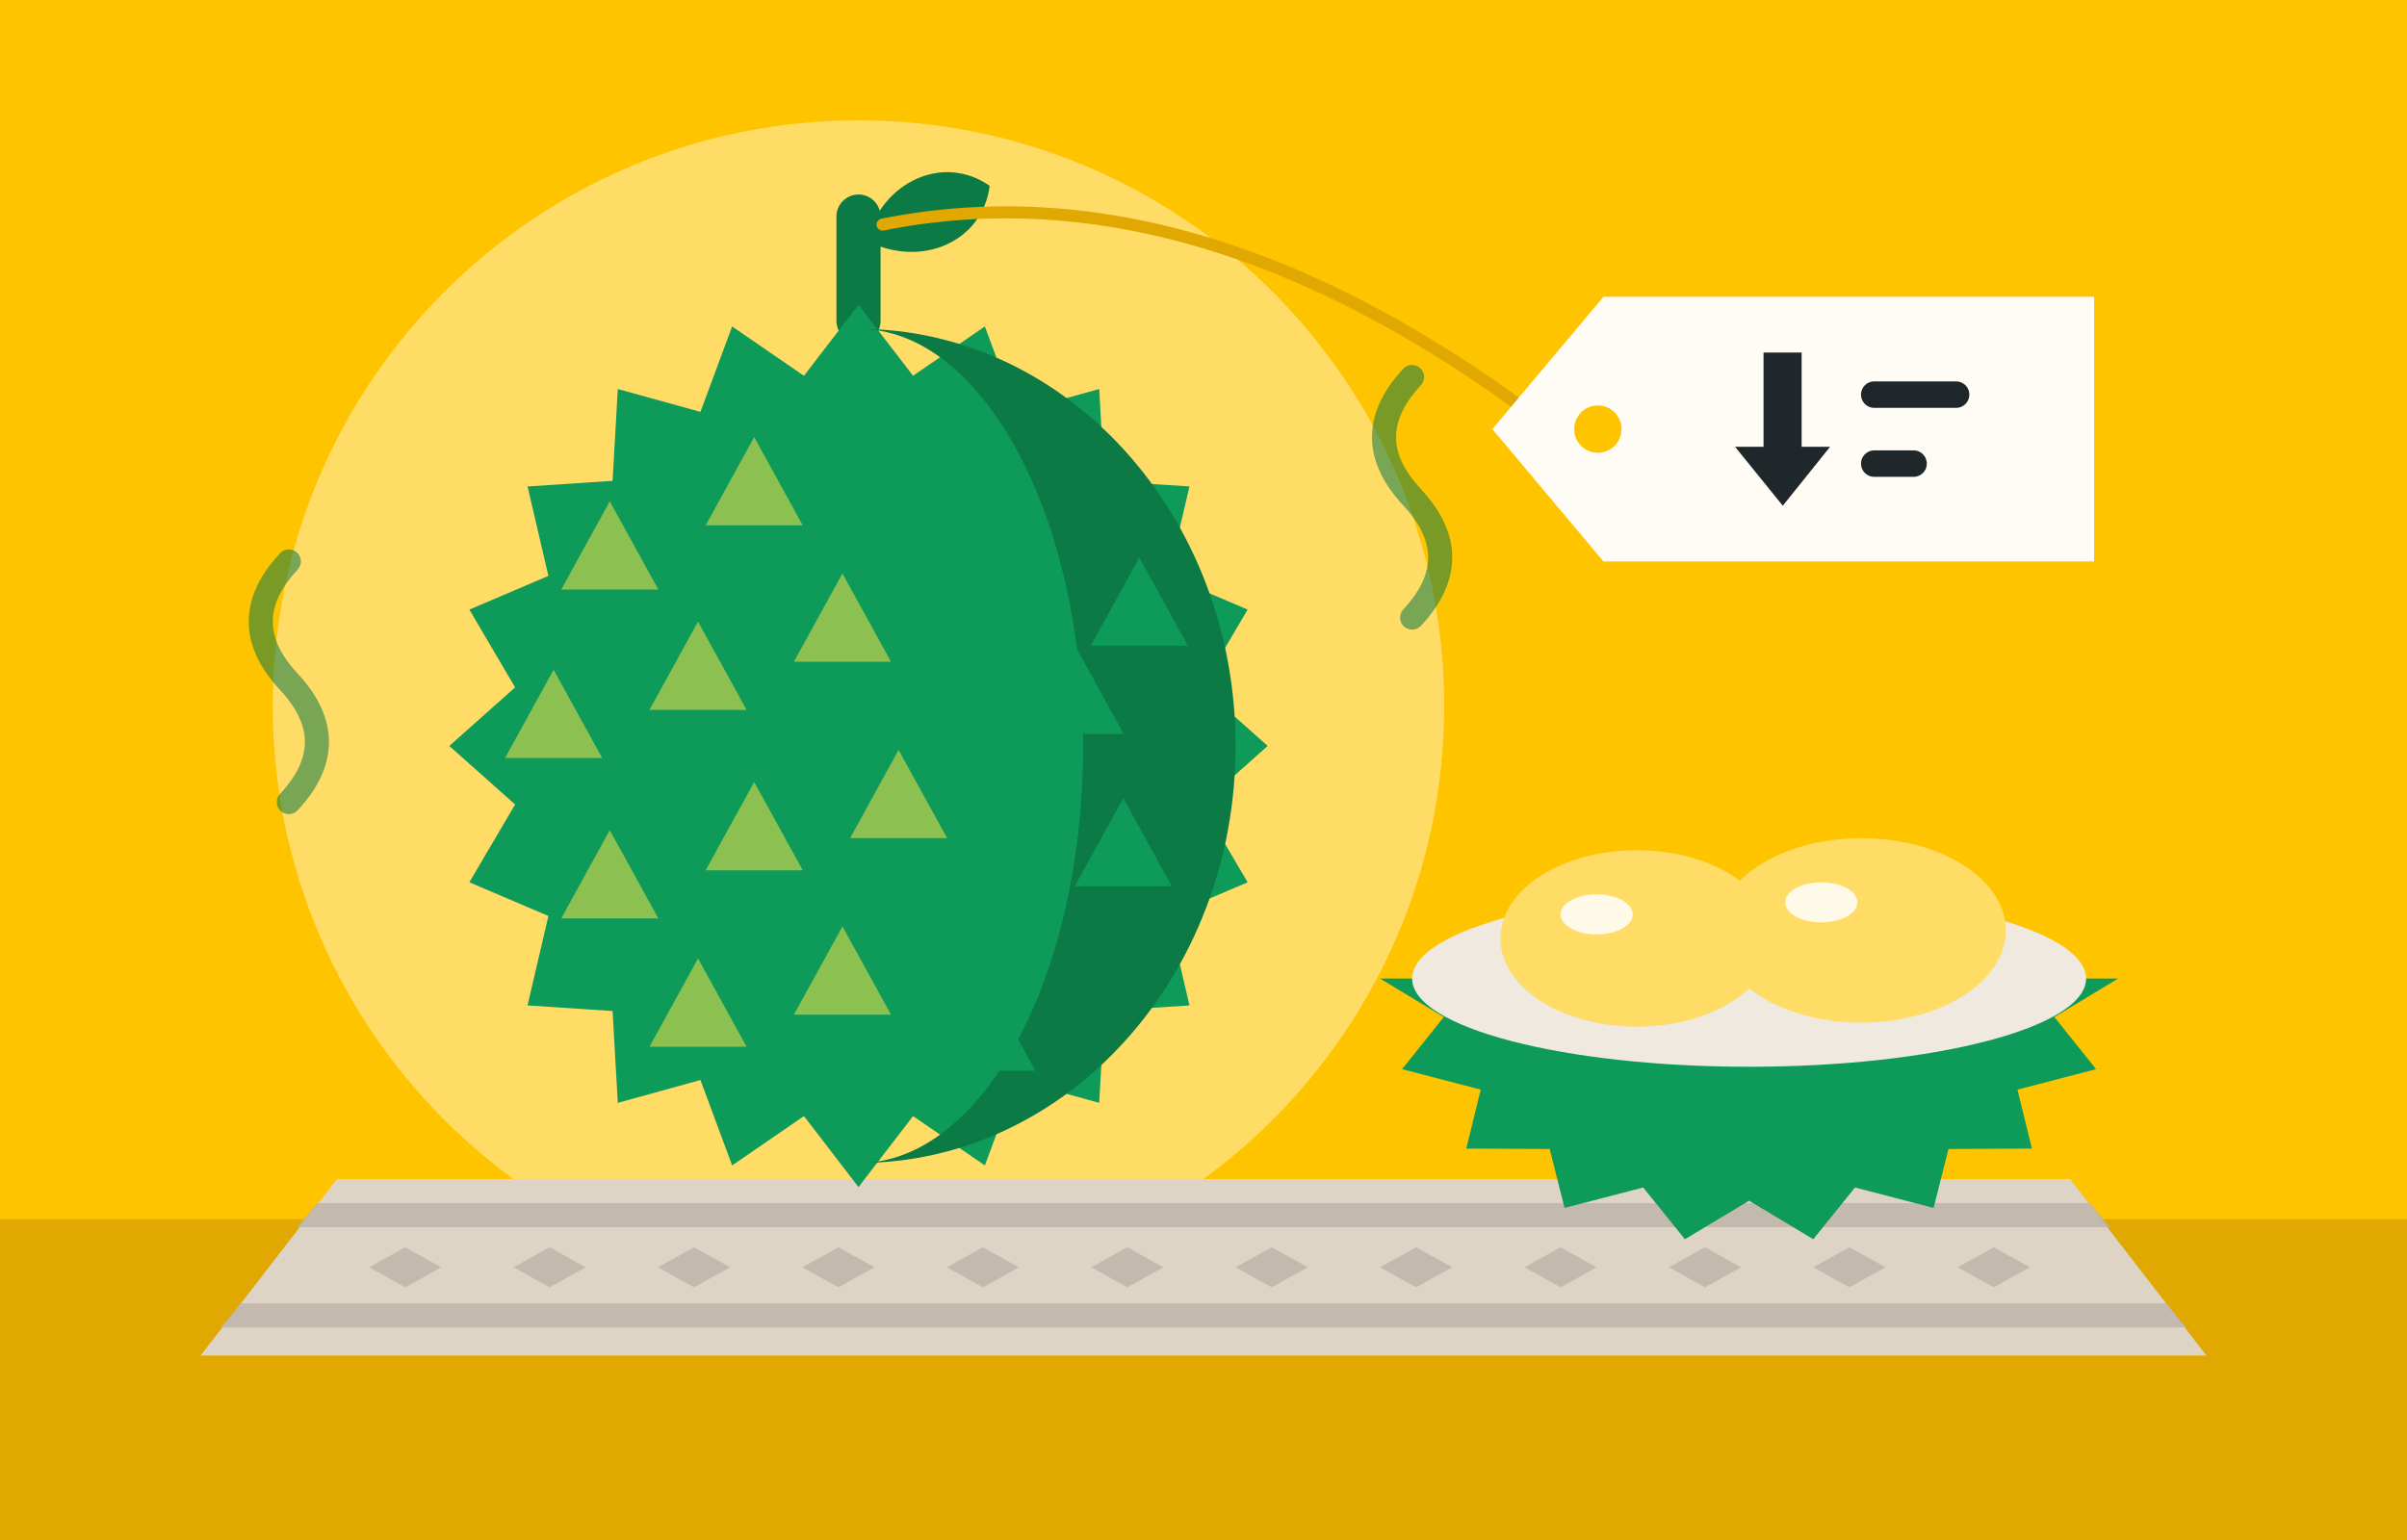
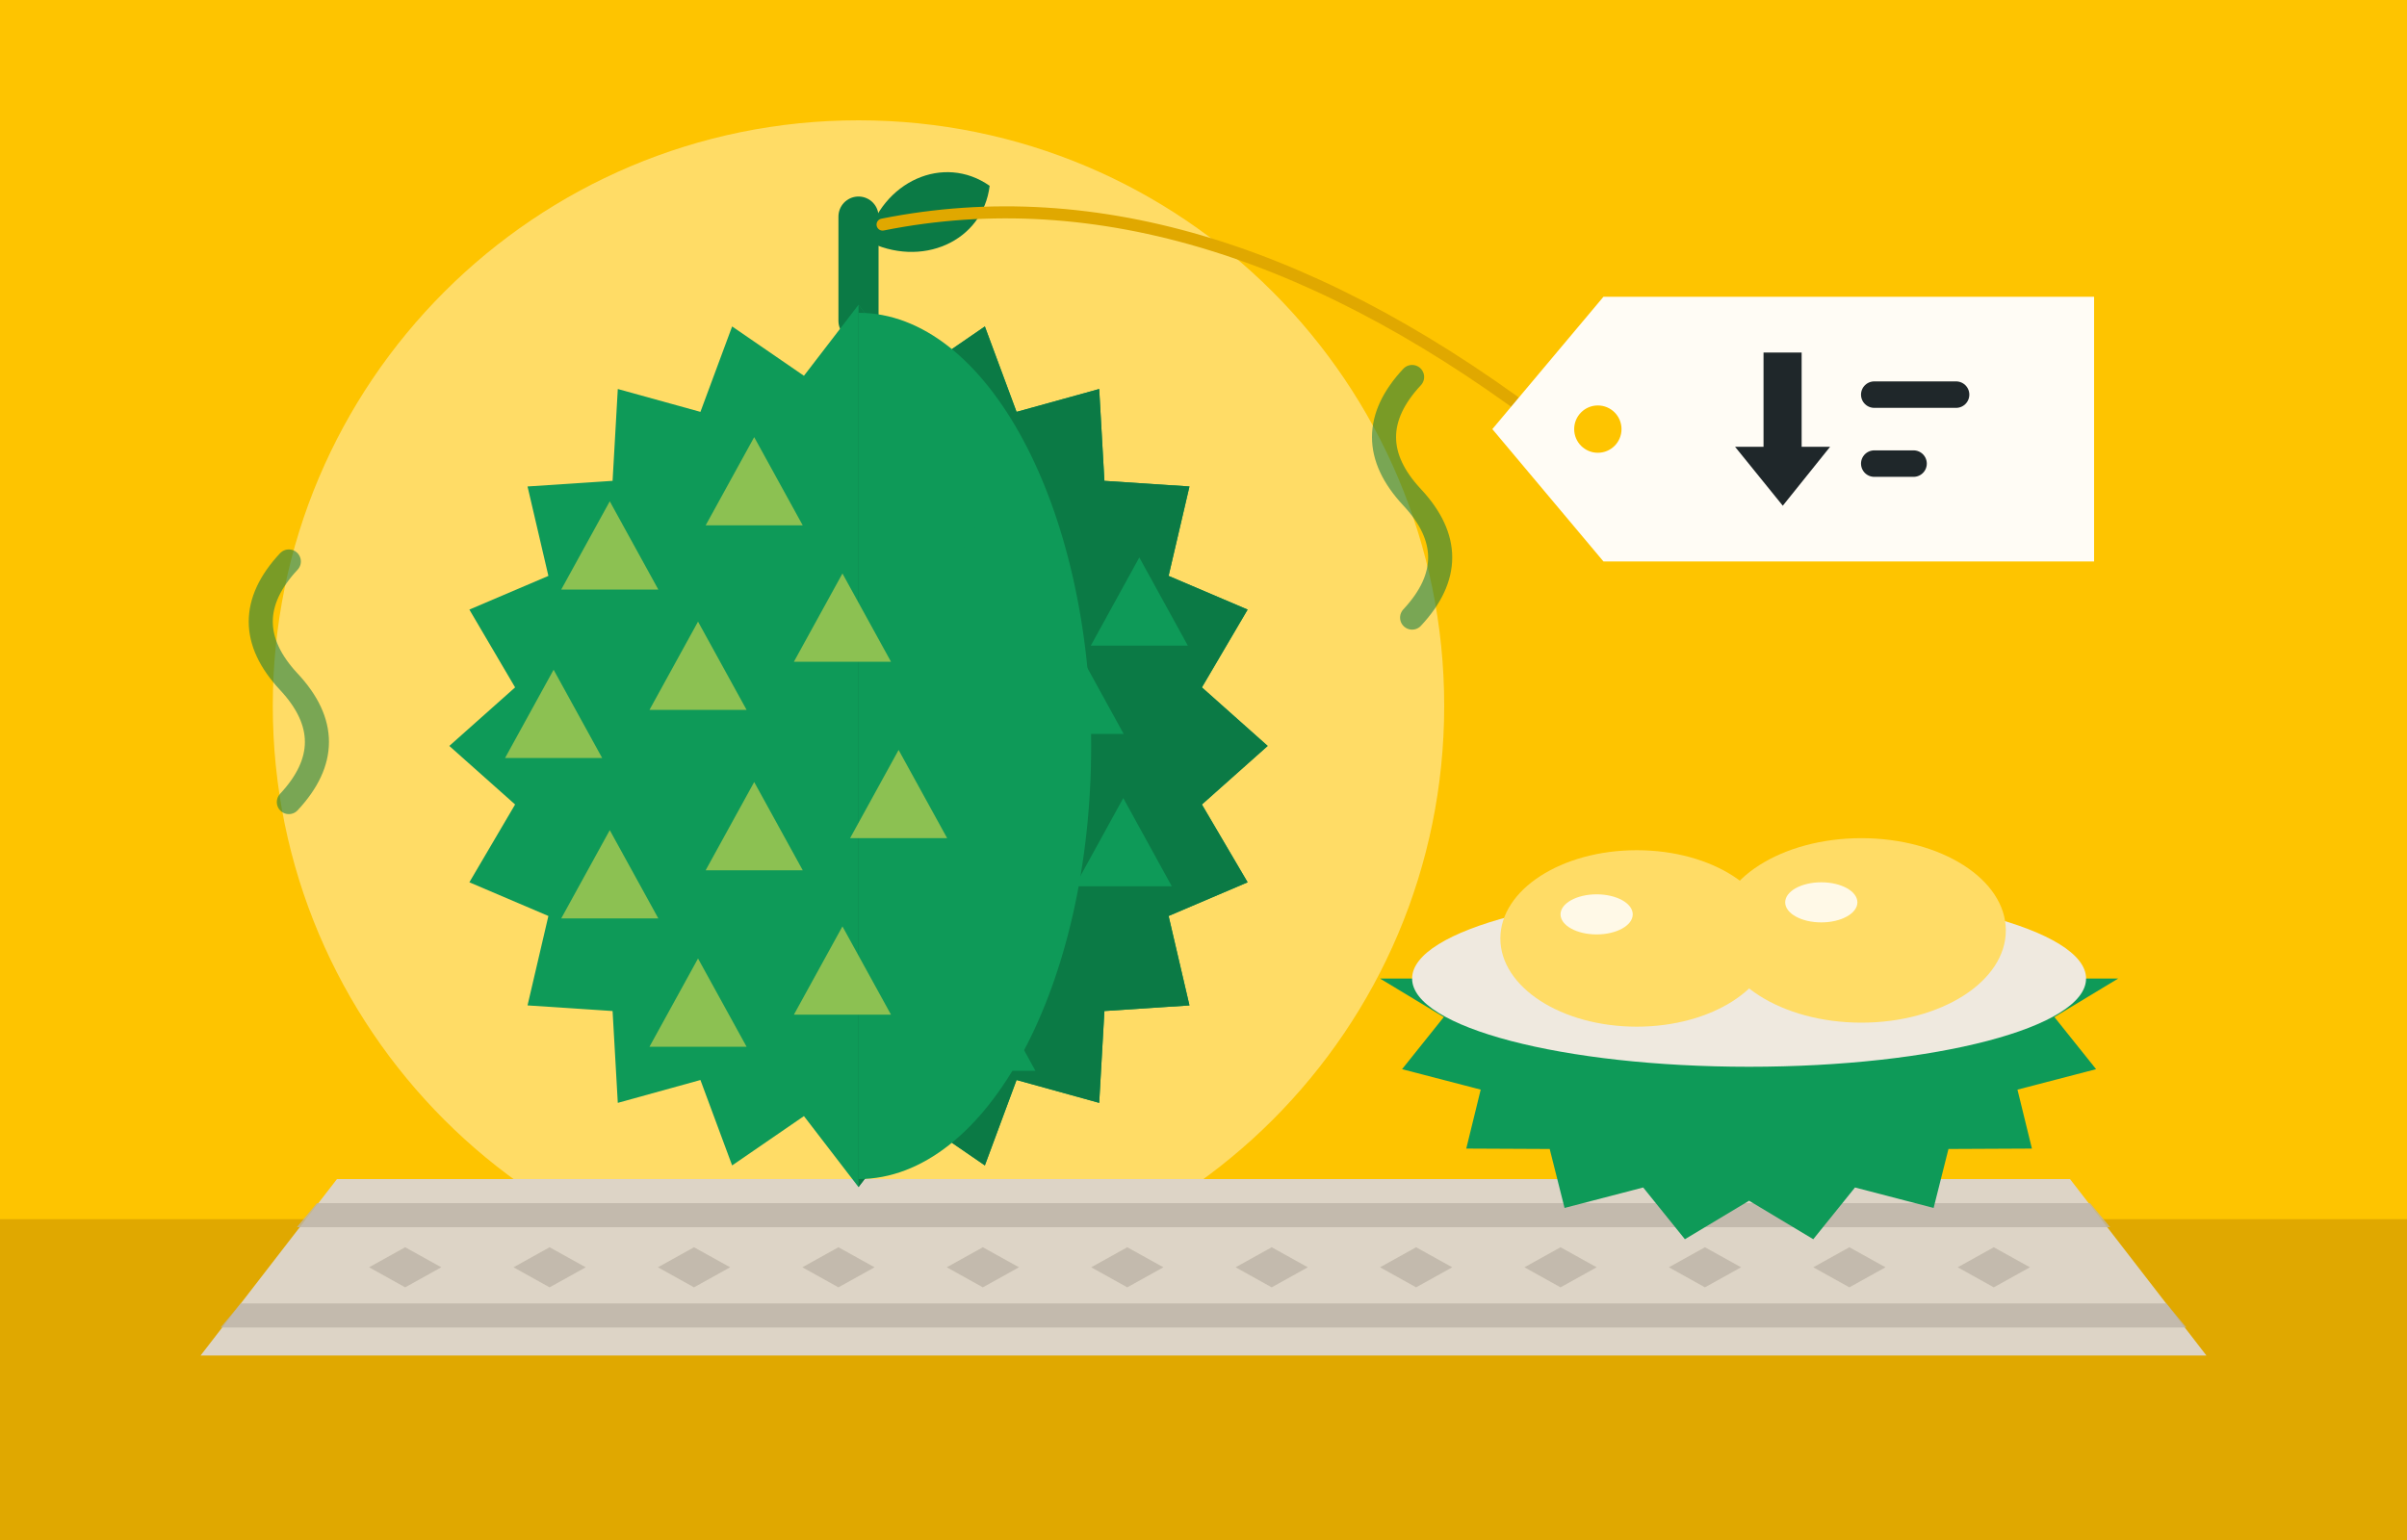
<svg xmlns="http://www.w3.org/2000/svg" viewBox="0 0 600 384">
  <rect x="0" y="0" width="600" height="384" fill="#fec400" />
  <circle cx="214" cy="176" r="146" fill="#ffdc66" />
  <rect x="0" y="304" width="600" height="80" fill="#e0a800" />
  <path d="M84 294H516L550 338H50Z" fill="#ddd4c6" />
  <path d="M79 300H521l5 6H74ZM60 325H540l5 6H55Z" fill="#bdb4a6" opacity="0.8" />
  <path d="M92 316l9-5 9 5-9 5ZM128 316l9-5 9 5-9 5ZM164 316l9-5 9 5-9 5ZM200 316l9-5 9 5-9 5ZM236 316l9-5 9 5-9 5ZM272 316l9-5 9 5-9 5ZM308 316l9-5 9 5-9 5ZM344 316l9-5 9 5-9 5ZM380 316l9-5 9 5-9 5ZM416 316l9-5 9 5-9 5ZM452 316l9-5 9 5-9 5ZM488 316l9-5 9 5-9 5Z" fill="#bdb4a6" opacity="0.8" />
  <path d="M72 200q14-15 0-30t0-30M352 154q14-15 0-30t0-30" fill="none" stroke="#0b7a45" stroke-width="6" stroke-linecap="round" stroke-linejoin="round" opacity="0.55" />
-   <path d="M214 80V54" fill="none" stroke="#0b7a45" stroke-width="11" stroke-linecap="round" stroke-linejoin="round" />
+   <path d="M214 80V54" fill="none" stroke="#0b7a45" stroke-width="10" stroke-linecap="round" stroke-linejoin="round" />
  <g transform="rotate(-24 216 60)">
    <path d="M216 60c9.6 -12 26.4 -12 33.6 0c-7.2 12 -24 12 -33.6 0Z" fill="#0b7a45" />
  </g>
  <path d="M214 76L227.6 93.7L245.5 81.4L253.4 102.7L274 97L275.3 119.9L296.5 121.3L291.3 143.6L311 152L299.6 171.4L316 186L299.6 200.6L311 220L291.3 228.4L296.5 250.7L275.3 252.1L274 275L253.4 269.3L245.5 290.6L227.6 278.3L214 296L200.4 278.3L182.5 290.6L174.6 269.3L154 275L152.7 252.1L131.5 250.7L136.7 228.4L117 220L128.4 200.6L112 186L128.4 171.4L117 152L136.7 143.6L131.5 121.3L152.7 119.9L154 97L174.6 102.7L182.5 81.4L200.4 93.7L214 76Z" fill="#0e9a58" />
-   <path d="M214 82A94 104 0 0 1 214 290A56 104 0 0 0 214 82Z" fill="#0b7a45" />
+   <path d="M214 76L227.6 93.7L245.5 81.4L253.4 102.7L274 97L275.3 119.9L296.5 121.3L291.3 143.6L311 152L299.6 171.4L316 186L299.6 200.6L311 220L291.3 228.4L296.5 250.7L275.3 252.1L274 275L253.4 269.3L245.5 290.6L227.6 278.3L214 296Z" fill="#0b7a45" />
+   <path d="M214 78A58 108 0 0 1 214 294Z" fill="#0e9a58" />
  <path d="M139.9 147L152 125L164.1 147ZM175.9 131L188 109L200.1 131ZM125.9 189L138 167L150.1 189ZM161.9 177L174 155L186.1 177ZM197.9 165L210 143L222.1 165ZM139.9 229L152 207L164.1 229ZM175.9 217L188 195L200.1 217ZM161.9 261L174 239L186.1 261ZM197.9 253L210 231L222.1 253ZM211.9 209L224 187L236.1 209Z" fill="#8cc152" />
  <path d="M237.9 141L250 119L262.1 141ZM255.9 183L268 161L280.1 183ZM239.9 227L252 205L264.1 227ZM267.9 221L280 199L292.1 221ZM233.9 267L246 245L258.1 267ZM271.9 161L284 139L296.1 161Z" fill="#0e9a58" />
  <path d="M528 244L512.1 253.6L522.5 266.6L502.9 271.7L506.5 286.4L485.7 286.5L482 301.2L462.4 296.1L452 309L436 299.4L420 309L409.6 296.1L390 301.2L386.3 286.5L365.5 286.4L369.1 271.7L349.5 266.6L359.9 253.6L344 244Z" fill="#0e9a58" />
  <ellipse cx="436" cy="244" rx="84" ry="22" fill="#efe9df" />
  <ellipse cx="408" cy="234" rx="34" ry="22" fill="#ffdc66" />
  <ellipse cx="464" cy="232" rx="36" ry="23" fill="#ffdc66" />
  <ellipse cx="398" cy="228" rx="9" ry="5" fill="#fffcf5" opacity="0.9" />
  <ellipse cx="454" cy="225" rx="9" ry="5" fill="#fffcf5" opacity="0.9" />
  <path d="M388 108Q300 40 220 56" fill="none" stroke="#e0a800" stroke-width="3" stroke-linecap="round" stroke-linejoin="round" />
  <path d="M399.7 74H522V140H399.7L372 107Z" fill="#fffcf5" />
  <circle cx="398.3" cy="107" r="5.9" fill="#fec400" />
  <path d="M444.4 126.1L456.2 111.4H449.1V87.9H439.6V111.4H432.5Z" fill="#1f272a" />
  <path d="M467.2 98.4h20.4M467.2 115.6h9.8" fill="none" stroke="#1f272a" stroke-width="6.6" stroke-linecap="round" stroke-linejoin="round" />
</svg>
